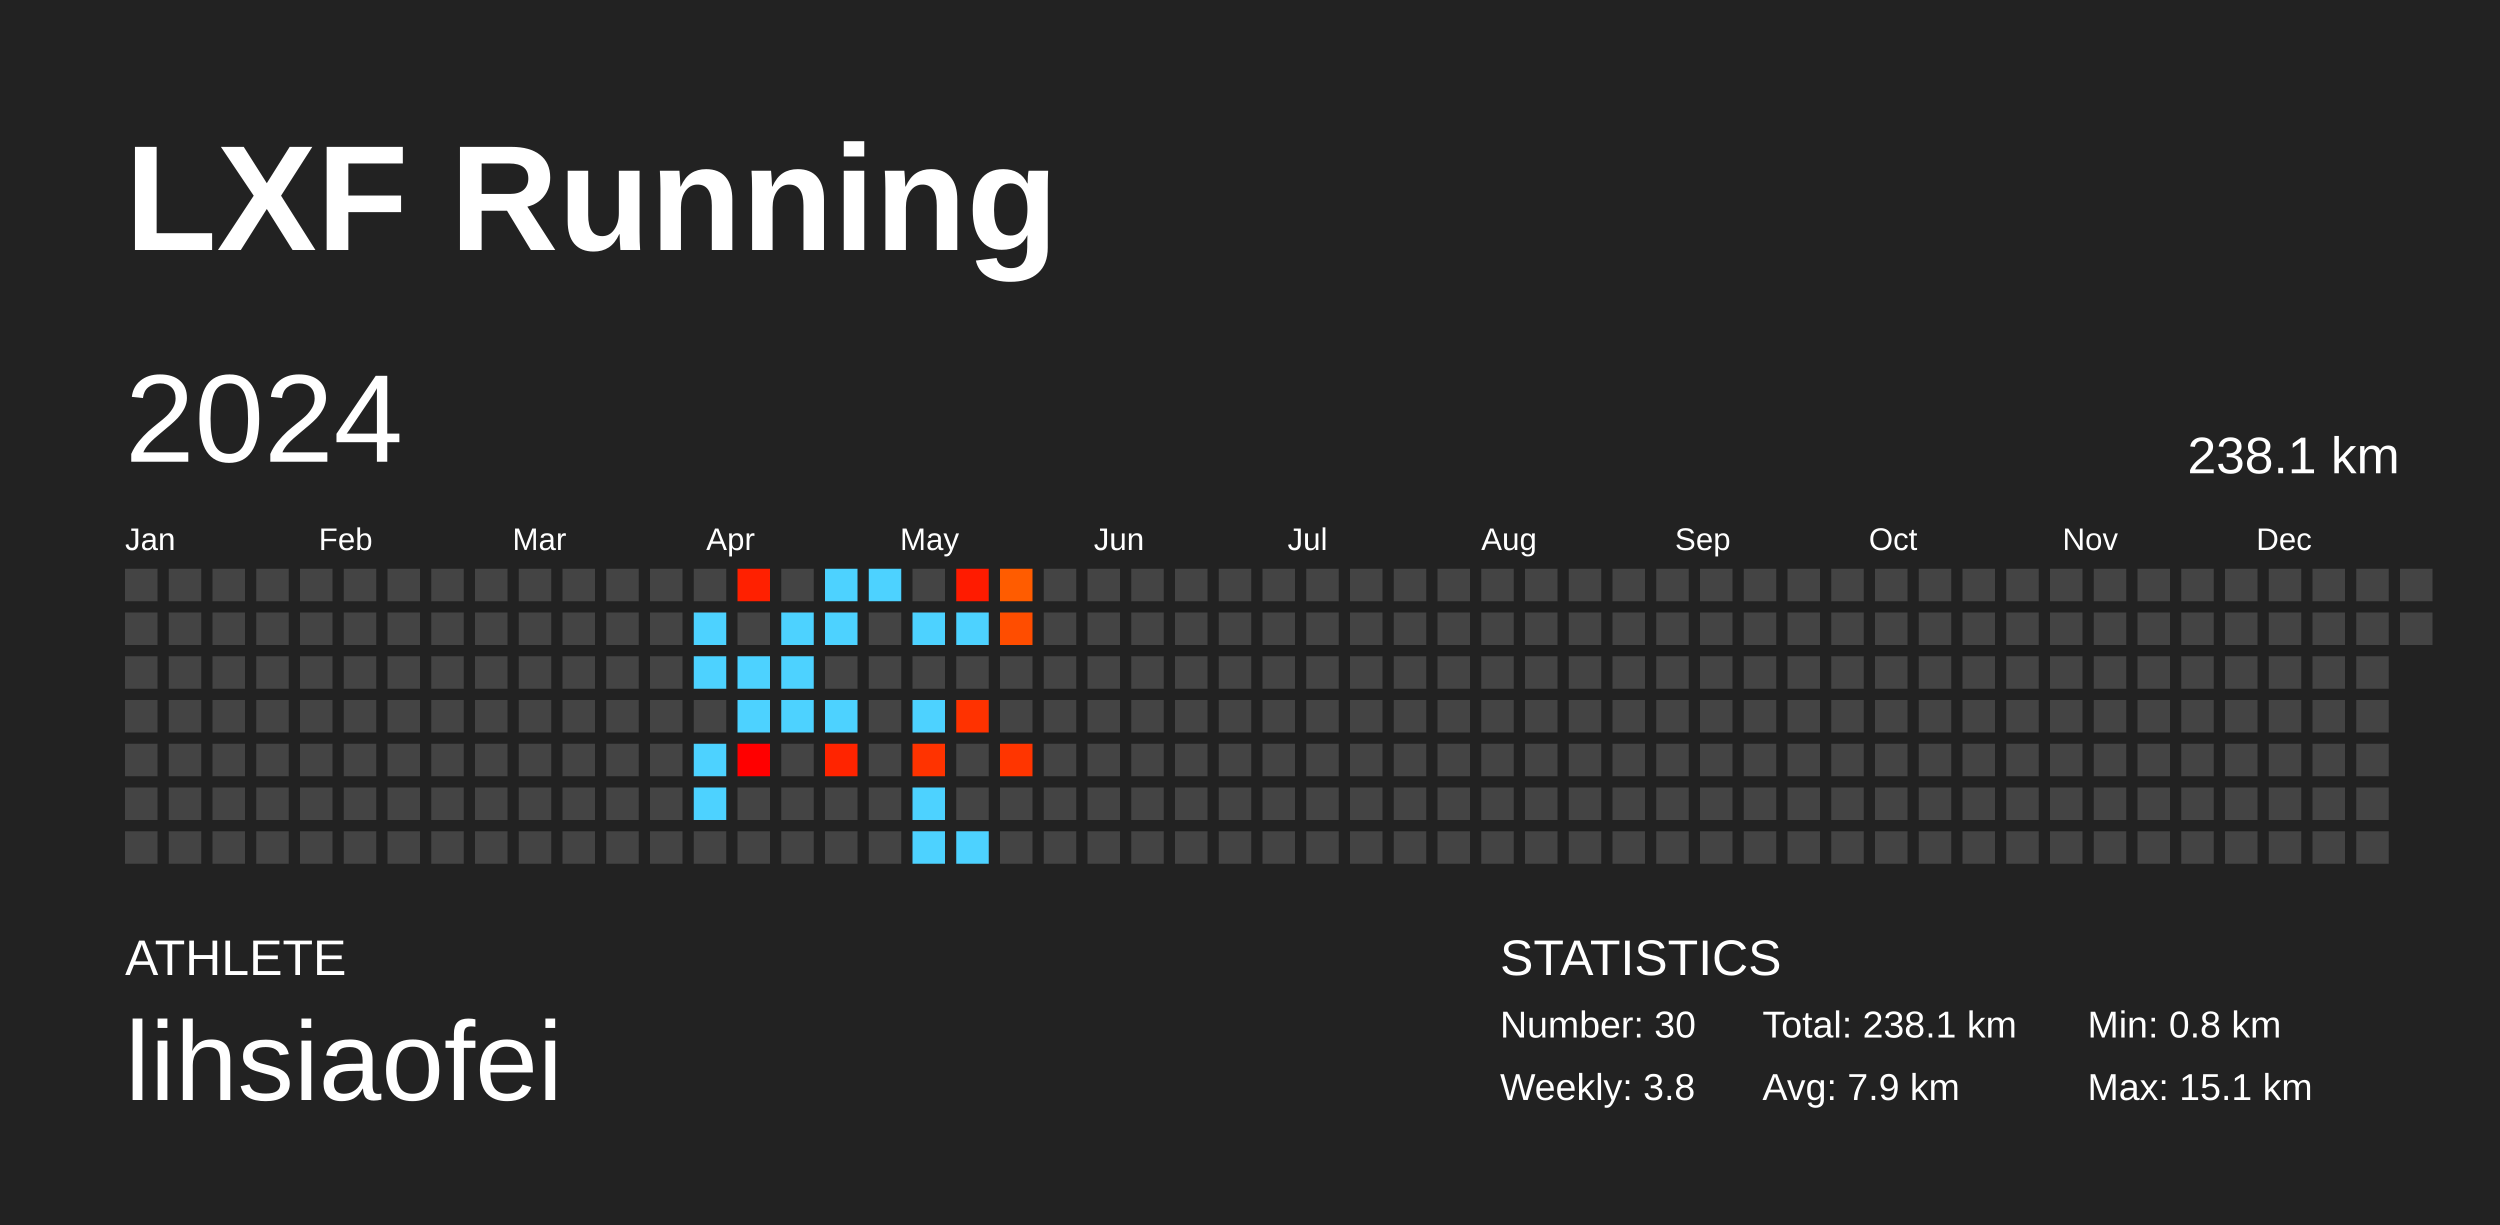
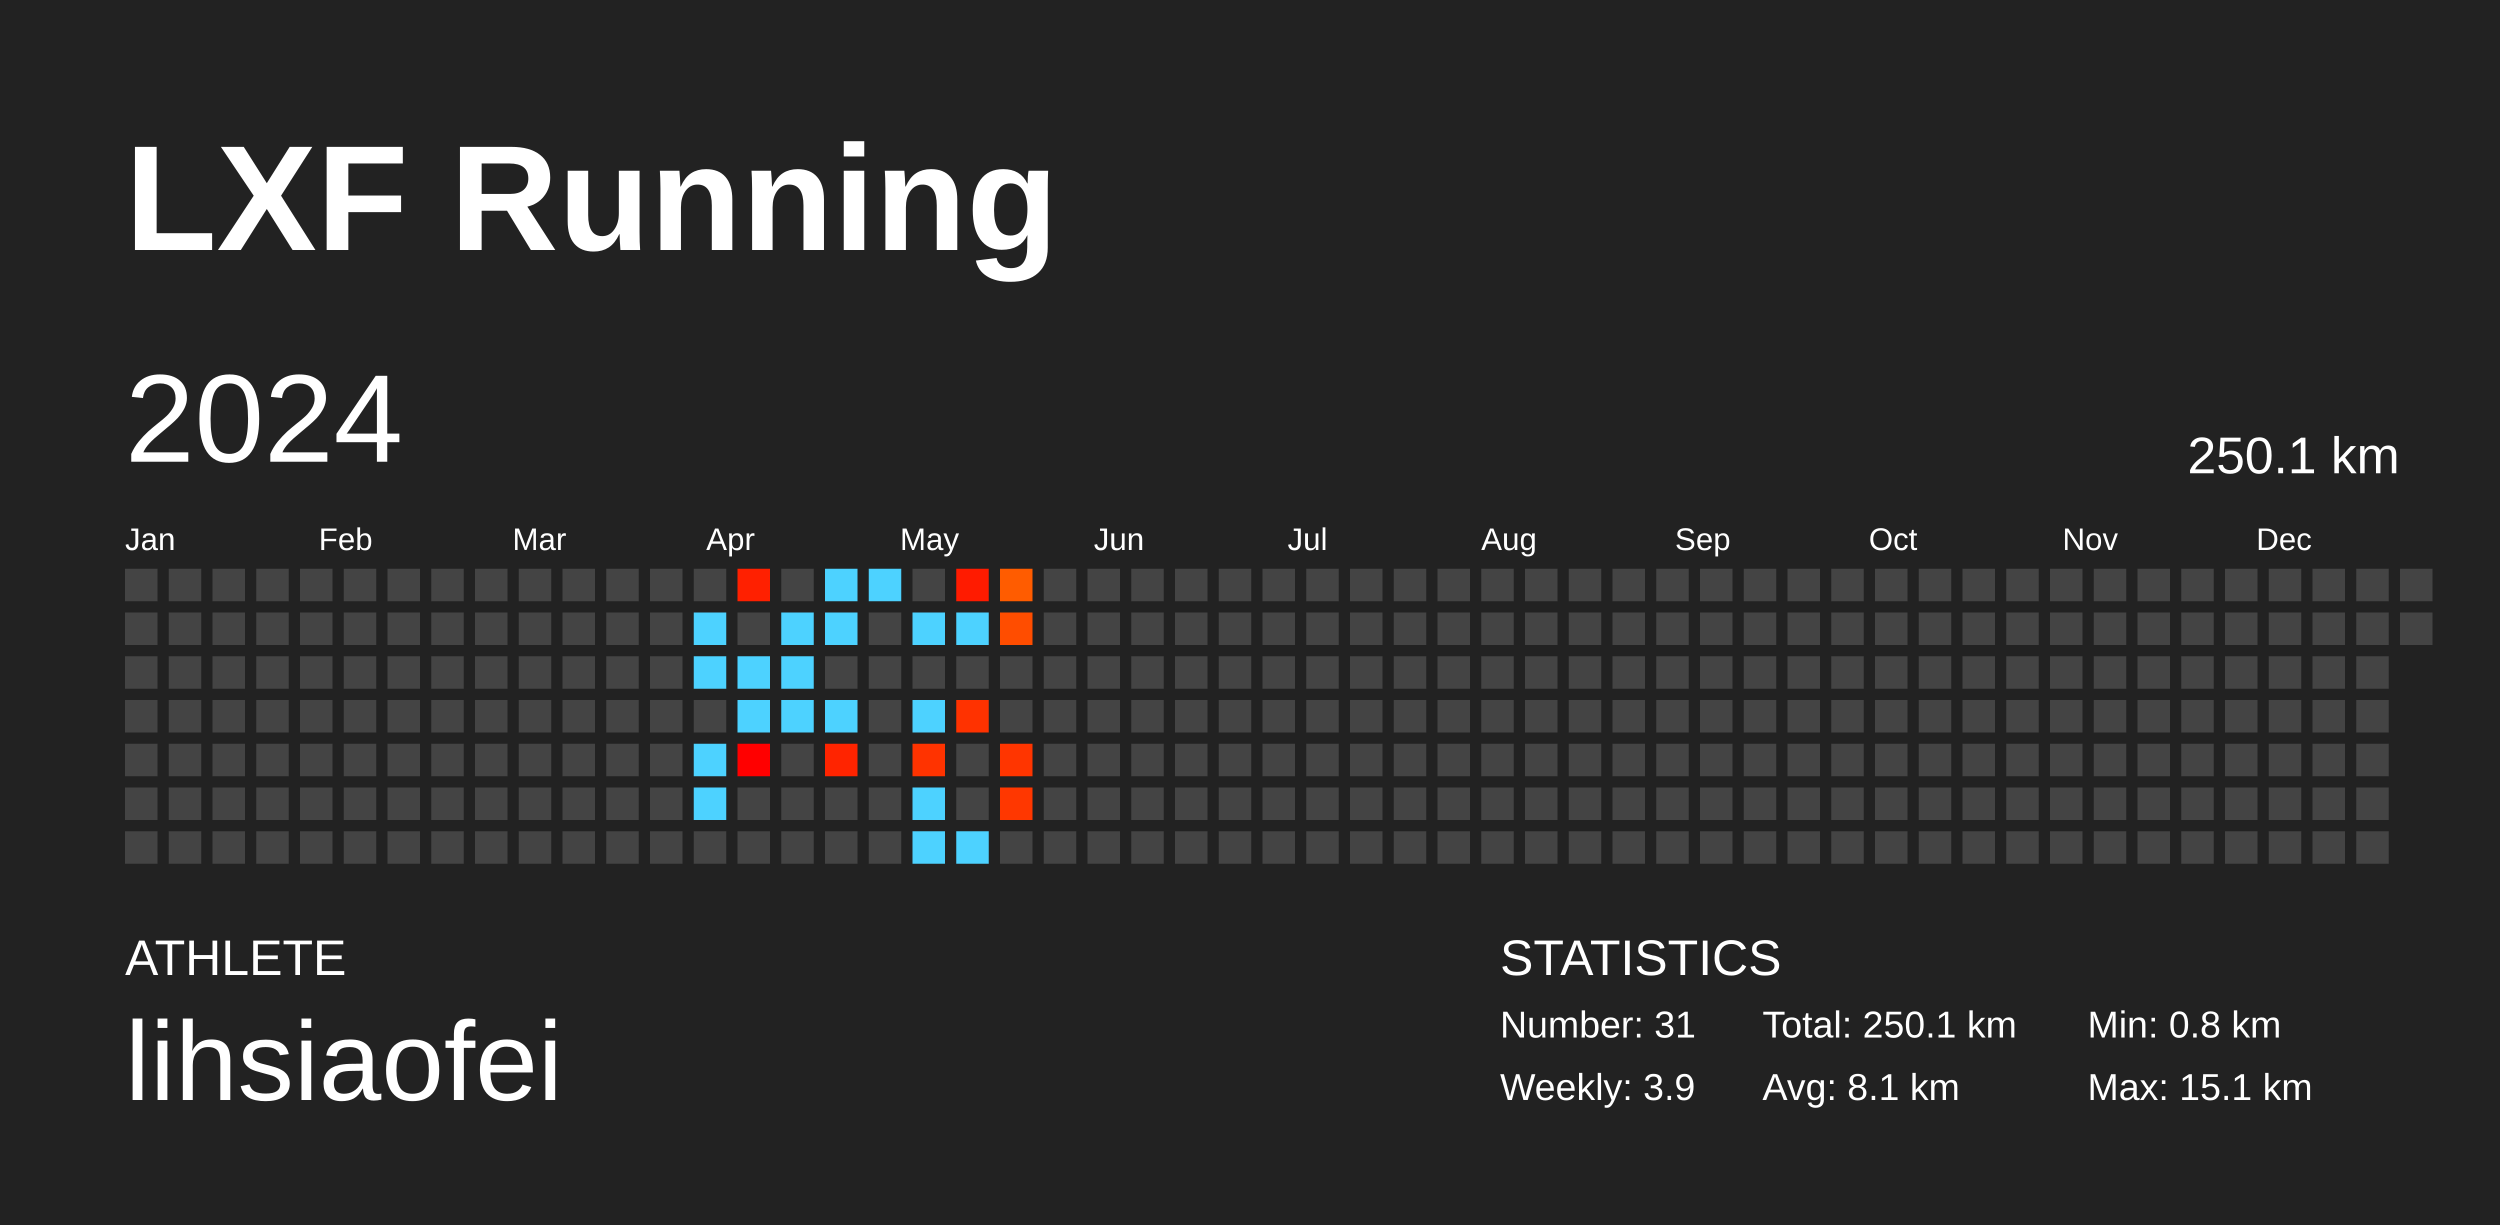
<svg xmlns="http://www.w3.org/2000/svg" baseProfile="full" height="98mm" version="1.1" viewBox="0,0,200,98" width="200mm">
  <defs />
  <rect fill="#222222" height="98" width="200" x="0" y="0" />
  <text fill="#FFFFFF" style="font-size:12px; font-family:Arial; font-weight:bold;" x="10" y="20">LXF Running</text>
  <text fill="#FFFFFF" style="font-size:4px; font-family:Arial" x="10" y="78">ATHLETE</text>
  <text fill="#FFFFFF" style="font-size:9px; font-family:Arial" x="10" y="88">lihsiaofei</text>
  <text fill="#FFFFFF" style="font-size:4px; font-family:Arial" x="120" y="78">STATISTICS</text>
-   <text fill="#FFFFFF" style="font-size:3px; font-family:Arial" x="120" y="83">Number: 30</text>
-   <text fill="#FFFFFF" style="font-size:3px; font-family:Arial" x="120" y="88">Weekly: 3.8</text>
-   <text fill="#FFFFFF" style="font-size:3px; font-family:Arial" x="141" y="83">Total: 238.1 km</text>
-   <text fill="#FFFFFF" style="font-size:3px; font-family:Arial" x="141" y="88">Avg: 7.9 km</text>
+   <text fill="#FFFFFF" style="font-size:3px; font-family:Arial" x="120" y="83">Number: 31</text>
+   <text fill="#FFFFFF" style="font-size:3px; font-family:Arial" x="120" y="88">Weekly: 3.9</text>
+   <text fill="#FFFFFF" style="font-size:3px; font-family:Arial" x="141" y="83">Total: 250.1 km</text>
+   <text fill="#FFFFFF" style="font-size:3px; font-family:Arial" x="141" y="88">Avg: 8.1 km</text>
  <text fill="#FFFFFF" style="font-size:3px; font-family:Arial" x="167" y="83">Min: 0.8 km</text>
  <text fill="#FFFFFF" style="font-size:3px; font-family:Arial" x="167" y="88">Max: 15.1 km</text>
  <text dominant-baseline="hanging" fill="#FFFFFF" style="font-size:10.0px; font-family:Arial;" x="10" y="30">2024</text>
-   <text dominant-baseline="hanging" fill="#FFFFFF" style="font-size:4.125px; font-family:Arial;" x="175" y="35">238.1 km</text>
+   <text dominant-baseline="hanging" fill="#FFFFFF" style="font-size:4.125px; font-family:Arial;" x="175" y="35">250.1 km</text>
  <text fill="#FFFFFF" style="font-size:2.5px; font-family:Arial" x="10.0" y="44">Jan</text>
  <text fill="#FFFFFF" style="font-size:2.5px; font-family:Arial" x="25.5" y="44">Feb</text>
  <text fill="#FFFFFF" style="font-size:2.5px; font-family:Arial" x="41.0" y="44">Mar</text>
  <text fill="#FFFFFF" style="font-size:2.5px; font-family:Arial" x="56.5" y="44">Apr</text>
  <text fill="#FFFFFF" style="font-size:2.5px; font-family:Arial" x="72.0" y="44">May</text>
  <text fill="#FFFFFF" style="font-size:2.5px; font-family:Arial" x="87.5" y="44">Jun</text>
  <text fill="#FFFFFF" style="font-size:2.5px; font-family:Arial" x="103.0" y="44">Jul</text>
  <text fill="#FFFFFF" style="font-size:2.5px; font-family:Arial" x="118.5" y="44">Aug</text>
  <text fill="#FFFFFF" style="font-size:2.5px; font-family:Arial" x="134.0" y="44">Sep</text>
  <text fill="#FFFFFF" style="font-size:2.5px; font-family:Arial" x="149.5" y="44">Oct</text>
  <text fill="#FFFFFF" style="font-size:2.5px; font-family:Arial" x="165.0" y="44">Nov</text>
  <text fill="#FFFFFF" style="font-size:2.5px; font-family:Arial" x="180.5" y="44">Dec</text>
  <rect fill="#444444" height="2.6" width="2.6" x="10.0" y="45.5" />
  <rect fill="#444444" height="2.6" width="2.6" x="10.0" y="49.0" />
  <rect fill="#444444" height="2.6" width="2.6" x="10.0" y="52.5" />
  <rect fill="#444444" height="2.6" width="2.6" x="10.0" y="56.0" />
  <rect fill="#444444" height="2.6" width="2.6" x="10.0" y="59.5" />
  <rect fill="#444444" height="2.6" width="2.6" x="10.0" y="63.0" />
  <rect fill="#444444" height="2.6" width="2.6" x="10.0" y="66.5" />
  <rect fill="#444444" height="2.6" width="2.6" x="13.5" y="45.5" />
  <rect fill="#444444" height="2.6" width="2.6" x="13.5" y="49.0" />
  <rect fill="#444444" height="2.6" width="2.6" x="13.5" y="52.5" />
  <rect fill="#444444" height="2.6" width="2.6" x="13.5" y="56.0" />
  <rect fill="#444444" height="2.6" width="2.6" x="13.5" y="59.5" />
  <rect fill="#444444" height="2.6" width="2.6" x="13.5" y="63.0" />
  <rect fill="#444444" height="2.6" width="2.6" x="13.5" y="66.5" />
  <rect fill="#444444" height="2.6" width="2.6" x="17.0" y="45.5" />
  <rect fill="#444444" height="2.6" width="2.6" x="17.0" y="49.0" />
  <rect fill="#444444" height="2.6" width="2.6" x="17.0" y="52.5" />
  <rect fill="#444444" height="2.6" width="2.6" x="17.0" y="56.0" />
  <rect fill="#444444" height="2.6" width="2.6" x="17.0" y="59.5" />
  <rect fill="#444444" height="2.6" width="2.6" x="17.0" y="63.0" />
  <rect fill="#444444" height="2.6" width="2.6" x="17.0" y="66.5" />
  <rect fill="#444444" height="2.6" width="2.6" x="20.5" y="45.5" />
  <rect fill="#444444" height="2.6" width="2.6" x="20.5" y="49.0" />
  <rect fill="#444444" height="2.6" width="2.6" x="20.5" y="52.5" />
  <rect fill="#444444" height="2.6" width="2.6" x="20.5" y="56.0" />
  <rect fill="#444444" height="2.6" width="2.6" x="20.5" y="59.5" />
  <rect fill="#444444" height="2.6" width="2.6" x="20.5" y="63.0" />
  <rect fill="#444444" height="2.6" width="2.6" x="20.5" y="66.5" />
  <rect fill="#444444" height="2.6" width="2.6" x="24.0" y="45.5" />
  <rect fill="#444444" height="2.6" width="2.6" x="24.0" y="49.0" />
  <rect fill="#444444" height="2.6" width="2.6" x="24.0" y="52.5" />
  <rect fill="#444444" height="2.6" width="2.6" x="24.0" y="56.0" />
  <rect fill="#444444" height="2.6" width="2.6" x="24.0" y="59.5" />
  <rect fill="#444444" height="2.6" width="2.6" x="24.0" y="63.0" />
  <rect fill="#444444" height="2.6" width="2.6" x="24.0" y="66.5" />
  <rect fill="#444444" height="2.6" width="2.6" x="27.5" y="45.5" />
  <rect fill="#444444" height="2.6" width="2.6" x="27.5" y="49.0" />
  <rect fill="#444444" height="2.6" width="2.6" x="27.5" y="52.5" />
  <rect fill="#444444" height="2.6" width="2.6" x="27.5" y="56.0" />
  <rect fill="#444444" height="2.6" width="2.6" x="27.5" y="59.5" />
  <rect fill="#444444" height="2.6" width="2.6" x="27.5" y="63.0" />
  <rect fill="#444444" height="2.6" width="2.6" x="27.5" y="66.5" />
  <rect fill="#444444" height="2.6" width="2.6" x="31.0" y="45.5" />
  <rect fill="#444444" height="2.6" width="2.6" x="31.0" y="49.0" />
  <rect fill="#444444" height="2.6" width="2.6" x="31.0" y="52.5" />
  <rect fill="#444444" height="2.6" width="2.6" x="31.0" y="56.0" />
  <rect fill="#444444" height="2.6" width="2.6" x="31.0" y="59.5" />
  <rect fill="#444444" height="2.6" width="2.6" x="31.0" y="63.0" />
  <rect fill="#444444" height="2.6" width="2.6" x="31.0" y="66.5" />
  <rect fill="#444444" height="2.6" width="2.6" x="34.5" y="45.5" />
  <rect fill="#444444" height="2.6" width="2.6" x="34.5" y="49.0" />
  <rect fill="#444444" height="2.6" width="2.6" x="34.5" y="52.5" />
  <rect fill="#444444" height="2.6" width="2.6" x="34.5" y="56.0" />
  <rect fill="#444444" height="2.6" width="2.6" x="34.5" y="59.5" />
  <rect fill="#444444" height="2.6" width="2.6" x="34.5" y="63.0" />
  <rect fill="#444444" height="2.6" width="2.6" x="34.5" y="66.5" />
  <rect fill="#444444" height="2.6" width="2.6" x="38.0" y="45.5" />
  <rect fill="#444444" height="2.6" width="2.6" x="38.0" y="49.0" />
  <rect fill="#444444" height="2.6" width="2.6" x="38.0" y="52.5" />
  <rect fill="#444444" height="2.6" width="2.6" x="38.0" y="56.0" />
  <rect fill="#444444" height="2.6" width="2.6" x="38.0" y="59.5" />
  <rect fill="#444444" height="2.6" width="2.6" x="38.0" y="63.0" />
  <rect fill="#444444" height="2.6" width="2.6" x="38.0" y="66.5" />
  <rect fill="#444444" height="2.6" width="2.6" x="41.5" y="45.5" />
  <rect fill="#444444" height="2.6" width="2.6" x="41.5" y="49.0" />
  <rect fill="#444444" height="2.6" width="2.6" x="41.5" y="52.5" />
  <rect fill="#444444" height="2.6" width="2.6" x="41.5" y="56.0" />
  <rect fill="#444444" height="2.6" width="2.6" x="41.5" y="59.5" />
  <rect fill="#444444" height="2.6" width="2.6" x="41.5" y="63.0" />
  <rect fill="#444444" height="2.6" width="2.6" x="41.5" y="66.5" />
  <rect fill="#444444" height="2.6" width="2.6" x="45.0" y="45.5" />
  <rect fill="#444444" height="2.6" width="2.6" x="45.0" y="49.0" />
  <rect fill="#444444" height="2.6" width="2.6" x="45.0" y="52.5" />
  <rect fill="#444444" height="2.6" width="2.6" x="45.0" y="56.0" />
  <rect fill="#444444" height="2.6" width="2.6" x="45.0" y="59.5" />
  <rect fill="#444444" height="2.6" width="2.6" x="45.0" y="63.0" />
  <rect fill="#444444" height="2.6" width="2.6" x="45.0" y="66.5" />
  <rect fill="#444444" height="2.6" width="2.6" x="48.5" y="45.5" />
  <rect fill="#444444" height="2.6" width="2.6" x="48.5" y="49.0" />
  <rect fill="#444444" height="2.6" width="2.6" x="48.5" y="52.5" />
  <rect fill="#444444" height="2.6" width="2.6" x="48.5" y="56.0" />
  <rect fill="#444444" height="2.6" width="2.6" x="48.5" y="59.5" />
  <rect fill="#444444" height="2.6" width="2.6" x="48.5" y="63.0" />
  <rect fill="#444444" height="2.6" width="2.6" x="48.5" y="66.5" />
  <rect fill="#444444" height="2.6" width="2.6" x="52.0" y="45.5" />
  <rect fill="#444444" height="2.6" width="2.6" x="52.0" y="49.0" />
  <rect fill="#444444" height="2.6" width="2.6" x="52.0" y="52.5" />
  <rect fill="#444444" height="2.6" width="2.6" x="52.0" y="56.0" />
  <rect fill="#444444" height="2.6" width="2.6" x="52.0" y="59.5" />
  <rect fill="#444444" height="2.6" width="2.6" x="52.0" y="63.0" />
  <rect fill="#444444" height="2.6" width="2.6" x="52.0" y="66.5" />
  <rect fill="#444444" height="2.6" width="2.6" x="55.5" y="45.5" />
  <rect fill="#4dd2ff" height="2.6" width="2.6" x="55.5" y="49.0" />
  <rect fill="#4dd2ff" height="2.6" width="2.6" x="55.5" y="52.5" />
  <rect fill="#444444" height="2.6" width="2.6" x="55.5" y="56.0" />
  <rect fill="#4dd2ff" height="2.6" width="2.6" x="55.5" y="59.5" />
  <rect fill="#4dd2ff" height="2.6" width="2.6" x="55.5" y="63.0" />
  <rect fill="#444444" height="2.6" width="2.6" x="55.5" y="66.5" />
  <rect fill="#ff2000" height="2.6" width="2.6" x="59.0" y="45.5" />
  <rect fill="#444444" height="2.6" width="2.6" x="59.0" y="49.0" />
  <rect fill="#4dd2ff" height="2.6" width="2.6" x="59.0" y="52.5" />
  <rect fill="#4dd2ff" height="2.6" width="2.6" x="59.0" y="56.0" />
  <rect fill="#ff0000" height="2.6" width="2.6" x="59.0" y="59.5" />
  <rect fill="#444444" height="2.6" width="2.6" x="59.0" y="63.0" />
  <rect fill="#444444" height="2.6" width="2.6" x="59.0" y="66.5" />
  <rect fill="#444444" height="2.6" width="2.6" x="62.5" y="45.5" />
  <rect fill="#4dd2ff" height="2.6" width="2.6" x="62.5" y="49.0" />
  <rect fill="#4dd2ff" height="2.6" width="2.6" x="62.5" y="52.5" />
  <rect fill="#4dd2ff" height="2.6" width="2.6" x="62.5" y="56.0" />
  <rect fill="#444444" height="2.6" width="2.6" x="62.5" y="59.5" />
  <rect fill="#444444" height="2.6" width="2.6" x="62.5" y="63.0" />
  <rect fill="#444444" height="2.6" width="2.6" x="62.5" y="66.5" />
  <rect fill="#4dd2ff" height="2.6" width="2.6" x="66.0" y="45.5" />
  <rect fill="#4dd2ff" height="2.6" width="2.6" x="66.0" y="49.0" />
  <rect fill="#444444" height="2.6" width="2.6" x="66.0" y="52.5" />
  <rect fill="#4dd2ff" height="2.6" width="2.6" x="66.0" y="56.0" />
  <rect fill="#ff2400" height="2.6" width="2.6" x="66.0" y="59.5" />
  <rect fill="#444444" height="2.6" width="2.6" x="66.0" y="63.0" />
  <rect fill="#444444" height="2.6" width="2.6" x="66.0" y="66.5" />
  <rect fill="#4dd2ff" height="2.6" width="2.6" x="69.5" y="45.5" />
  <rect fill="#444444" height="2.6" width="2.6" x="69.5" y="49.0" />
  <rect fill="#444444" height="2.6" width="2.6" x="69.5" y="52.5" />
  <rect fill="#444444" height="2.6" width="2.6" x="69.5" y="56.0" />
  <rect fill="#444444" height="2.6" width="2.6" x="69.5" y="59.5" />
  <rect fill="#444444" height="2.6" width="2.6" x="69.5" y="63.0" />
  <rect fill="#444444" height="2.6" width="2.6" x="69.5" y="66.5" />
  <rect fill="#444444" height="2.6" width="2.6" x="73.0" y="45.5" />
  <rect fill="#4dd2ff" height="2.6" width="2.6" x="73.0" y="49.0" />
  <rect fill="#444444" height="2.6" width="2.6" x="73.0" y="52.5" />
  <rect fill="#4dd2ff" height="2.6" width="2.6" x="73.0" y="56.0" />
  <rect fill="#ff3300" height="2.6" width="2.6" x="73.0" y="59.5" />
  <rect fill="#4dd2ff" height="2.6" width="2.6" x="73.0" y="63.0" />
  <rect fill="#4dd2ff" height="2.6" width="2.6" x="73.0" y="66.5" />
  <rect fill="#ff1b00" height="2.6" width="2.6" x="76.5" y="45.5" />
  <rect fill="#4dd2ff" height="2.6" width="2.6" x="76.5" y="49.0" />
  <rect fill="#444444" height="2.6" width="2.6" x="76.5" y="52.5" />
  <rect fill="#ff3200" height="2.6" width="2.6" x="76.5" y="56.0" />
  <rect fill="#444444" height="2.6" width="2.6" x="76.5" y="59.5" />
  <rect fill="#444444" height="2.6" width="2.6" x="76.5" y="63.0" />
  <rect fill="#4dd2ff" height="2.6" width="2.6" x="76.5" y="66.5" />
  <rect fill="#ff5c00" height="2.6" width="2.6" x="80.0" y="45.5" />
  <rect fill="#ff4d00" height="2.6" width="2.6" x="80.0" y="49.0" />
  <rect fill="#444444" height="2.6" width="2.6" x="80.0" y="52.5" />
  <rect fill="#444444" height="2.6" width="2.6" x="80.0" y="56.0" />
  <rect fill="#ff3500" height="2.6" width="2.6" x="80.0" y="59.5" />
-   <rect fill="#444444" height="2.6" width="2.6" x="80.0" y="63.0" />
+   <rect fill="#ff3700" height="2.6" width="2.6" x="80.0" y="63.0" />
  <rect fill="#444444" height="2.6" width="2.6" x="80.0" y="66.5" />
  <rect fill="#444444" height="2.6" width="2.6" x="83.5" y="45.5" />
  <rect fill="#444444" height="2.6" width="2.6" x="83.5" y="49.0" />
  <rect fill="#444444" height="2.6" width="2.6" x="83.5" y="52.5" />
  <rect fill="#444444" height="2.6" width="2.6" x="83.5" y="56.0" />
  <rect fill="#444444" height="2.6" width="2.6" x="83.5" y="59.5" />
  <rect fill="#444444" height="2.6" width="2.6" x="83.5" y="63.0" />
  <rect fill="#444444" height="2.6" width="2.6" x="83.5" y="66.5" />
  <rect fill="#444444" height="2.6" width="2.6" x="87.0" y="45.5" />
  <rect fill="#444444" height="2.6" width="2.6" x="87.0" y="49.0" />
  <rect fill="#444444" height="2.6" width="2.6" x="87.0" y="52.5" />
  <rect fill="#444444" height="2.6" width="2.6" x="87.0" y="56.0" />
  <rect fill="#444444" height="2.6" width="2.6" x="87.0" y="59.5" />
  <rect fill="#444444" height="2.6" width="2.6" x="87.0" y="63.0" />
  <rect fill="#444444" height="2.6" width="2.6" x="87.0" y="66.5" />
  <rect fill="#444444" height="2.6" width="2.6" x="90.5" y="45.5" />
  <rect fill="#444444" height="2.6" width="2.6" x="90.5" y="49.0" />
  <rect fill="#444444" height="2.6" width="2.6" x="90.5" y="52.5" />
  <rect fill="#444444" height="2.6" width="2.6" x="90.5" y="56.0" />
  <rect fill="#444444" height="2.6" width="2.6" x="90.5" y="59.5" />
  <rect fill="#444444" height="2.6" width="2.6" x="90.5" y="63.0" />
  <rect fill="#444444" height="2.6" width="2.6" x="90.5" y="66.5" />
  <rect fill="#444444" height="2.6" width="2.6" x="94.0" y="45.5" />
  <rect fill="#444444" height="2.6" width="2.6" x="94.0" y="49.0" />
  <rect fill="#444444" height="2.6" width="2.6" x="94.0" y="52.5" />
  <rect fill="#444444" height="2.6" width="2.6" x="94.0" y="56.0" />
  <rect fill="#444444" height="2.6" width="2.6" x="94.0" y="59.5" />
  <rect fill="#444444" height="2.6" width="2.6" x="94.0" y="63.0" />
  <rect fill="#444444" height="2.6" width="2.6" x="94.0" y="66.5" />
  <rect fill="#444444" height="2.6" width="2.6" x="97.5" y="45.5" />
  <rect fill="#444444" height="2.6" width="2.6" x="97.5" y="49.0" />
  <rect fill="#444444" height="2.6" width="2.6" x="97.5" y="52.5" />
  <rect fill="#444444" height="2.6" width="2.6" x="97.5" y="56.0" />
  <rect fill="#444444" height="2.6" width="2.6" x="97.5" y="59.5" />
  <rect fill="#444444" height="2.6" width="2.6" x="97.5" y="63.0" />
  <rect fill="#444444" height="2.6" width="2.6" x="97.5" y="66.5" />
  <rect fill="#444444" height="2.6" width="2.6" x="101.0" y="45.5" />
  <rect fill="#444444" height="2.6" width="2.6" x="101.0" y="49.0" />
  <rect fill="#444444" height="2.6" width="2.6" x="101.0" y="52.5" />
  <rect fill="#444444" height="2.6" width="2.6" x="101.0" y="56.0" />
  <rect fill="#444444" height="2.6" width="2.6" x="101.0" y="59.5" />
  <rect fill="#444444" height="2.6" width="2.6" x="101.0" y="63.0" />
  <rect fill="#444444" height="2.6" width="2.6" x="101.0" y="66.5" />
  <rect fill="#444444" height="2.6" width="2.6" x="104.5" y="45.5" />
  <rect fill="#444444" height="2.6" width="2.6" x="104.5" y="49.0" />
  <rect fill="#444444" height="2.6" width="2.6" x="104.5" y="52.5" />
  <rect fill="#444444" height="2.6" width="2.6" x="104.5" y="56.0" />
  <rect fill="#444444" height="2.6" width="2.6" x="104.5" y="59.5" />
  <rect fill="#444444" height="2.6" width="2.6" x="104.5" y="63.0" />
  <rect fill="#444444" height="2.6" width="2.6" x="104.5" y="66.5" />
  <rect fill="#444444" height="2.6" width="2.6" x="108.0" y="45.5" />
  <rect fill="#444444" height="2.6" width="2.6" x="108.0" y="49.0" />
  <rect fill="#444444" height="2.6" width="2.6" x="108.0" y="52.5" />
  <rect fill="#444444" height="2.6" width="2.6" x="108.0" y="56.0" />
  <rect fill="#444444" height="2.6" width="2.6" x="108.0" y="59.5" />
  <rect fill="#444444" height="2.6" width="2.6" x="108.0" y="63.0" />
  <rect fill="#444444" height="2.6" width="2.6" x="108.0" y="66.5" />
  <rect fill="#444444" height="2.6" width="2.6" x="111.5" y="45.5" />
  <rect fill="#444444" height="2.6" width="2.6" x="111.5" y="49.0" />
  <rect fill="#444444" height="2.6" width="2.6" x="111.5" y="52.5" />
  <rect fill="#444444" height="2.6" width="2.6" x="111.5" y="56.0" />
  <rect fill="#444444" height="2.6" width="2.6" x="111.5" y="59.5" />
  <rect fill="#444444" height="2.6" width="2.6" x="111.5" y="63.0" />
  <rect fill="#444444" height="2.6" width="2.6" x="111.5" y="66.5" />
  <rect fill="#444444" height="2.6" width="2.6" x="115.0" y="45.5" />
  <rect fill="#444444" height="2.6" width="2.6" x="115.0" y="49.0" />
  <rect fill="#444444" height="2.6" width="2.6" x="115.0" y="52.5" />
  <rect fill="#444444" height="2.6" width="2.6" x="115.0" y="56.0" />
  <rect fill="#444444" height="2.6" width="2.6" x="115.0" y="59.5" />
  <rect fill="#444444" height="2.6" width="2.6" x="115.0" y="63.0" />
  <rect fill="#444444" height="2.6" width="2.6" x="115.0" y="66.5" />
  <rect fill="#444444" height="2.6" width="2.6" x="118.5" y="45.5" />
  <rect fill="#444444" height="2.6" width="2.6" x="118.5" y="49.0" />
  <rect fill="#444444" height="2.6" width="2.6" x="118.5" y="52.5" />
  <rect fill="#444444" height="2.6" width="2.6" x="118.5" y="56.0" />
  <rect fill="#444444" height="2.6" width="2.6" x="118.5" y="59.5" />
  <rect fill="#444444" height="2.6" width="2.6" x="118.5" y="63.0" />
  <rect fill="#444444" height="2.6" width="2.6" x="118.5" y="66.5" />
  <rect fill="#444444" height="2.6" width="2.6" x="122.0" y="45.5" />
  <rect fill="#444444" height="2.6" width="2.6" x="122.0" y="49.0" />
  <rect fill="#444444" height="2.6" width="2.6" x="122.0" y="52.5" />
  <rect fill="#444444" height="2.6" width="2.6" x="122.0" y="56.0" />
  <rect fill="#444444" height="2.6" width="2.6" x="122.0" y="59.5" />
  <rect fill="#444444" height="2.6" width="2.6" x="122.0" y="63.0" />
  <rect fill="#444444" height="2.6" width="2.6" x="122.0" y="66.5" />
  <rect fill="#444444" height="2.6" width="2.6" x="125.5" y="45.5" />
  <rect fill="#444444" height="2.6" width="2.6" x="125.5" y="49.0" />
  <rect fill="#444444" height="2.6" width="2.6" x="125.5" y="52.5" />
  <rect fill="#444444" height="2.6" width="2.6" x="125.5" y="56.0" />
  <rect fill="#444444" height="2.6" width="2.6" x="125.5" y="59.5" />
  <rect fill="#444444" height="2.6" width="2.6" x="125.5" y="63.0" />
  <rect fill="#444444" height="2.6" width="2.6" x="125.5" y="66.5" />
  <rect fill="#444444" height="2.6" width="2.6" x="129.0" y="45.5" />
  <rect fill="#444444" height="2.6" width="2.6" x="129.0" y="49.0" />
  <rect fill="#444444" height="2.6" width="2.6" x="129.0" y="52.5" />
  <rect fill="#444444" height="2.6" width="2.6" x="129.0" y="56.0" />
  <rect fill="#444444" height="2.6" width="2.6" x="129.0" y="59.5" />
  <rect fill="#444444" height="2.6" width="2.6" x="129.0" y="63.0" />
  <rect fill="#444444" height="2.6" width="2.6" x="129.0" y="66.5" />
  <rect fill="#444444" height="2.6" width="2.6" x="132.5" y="45.5" />
  <rect fill="#444444" height="2.6" width="2.6" x="132.5" y="49.0" />
  <rect fill="#444444" height="2.6" width="2.6" x="132.5" y="52.5" />
  <rect fill="#444444" height="2.6" width="2.6" x="132.5" y="56.0" />
  <rect fill="#444444" height="2.6" width="2.6" x="132.5" y="59.5" />
  <rect fill="#444444" height="2.6" width="2.6" x="132.5" y="63.0" />
  <rect fill="#444444" height="2.6" width="2.6" x="132.5" y="66.5" />
  <rect fill="#444444" height="2.6" width="2.6" x="136.0" y="45.5" />
  <rect fill="#444444" height="2.6" width="2.6" x="136.0" y="49.0" />
  <rect fill="#444444" height="2.6" width="2.6" x="136.0" y="52.5" />
  <rect fill="#444444" height="2.6" width="2.6" x="136.0" y="56.0" />
  <rect fill="#444444" height="2.6" width="2.6" x="136.0" y="59.5" />
  <rect fill="#444444" height="2.6" width="2.6" x="136.0" y="63.0" />
  <rect fill="#444444" height="2.6" width="2.6" x="136.0" y="66.5" />
  <rect fill="#444444" height="2.6" width="2.6" x="139.5" y="45.5" />
  <rect fill="#444444" height="2.6" width="2.6" x="139.5" y="49.0" />
  <rect fill="#444444" height="2.6" width="2.6" x="139.5" y="52.5" />
  <rect fill="#444444" height="2.6" width="2.6" x="139.5" y="56.0" />
  <rect fill="#444444" height="2.6" width="2.6" x="139.5" y="59.5" />
  <rect fill="#444444" height="2.6" width="2.6" x="139.5" y="63.0" />
  <rect fill="#444444" height="2.6" width="2.6" x="139.5" y="66.5" />
  <rect fill="#444444" height="2.6" width="2.6" x="143.0" y="45.5" />
  <rect fill="#444444" height="2.6" width="2.6" x="143.0" y="49.0" />
  <rect fill="#444444" height="2.6" width="2.6" x="143.0" y="52.5" />
  <rect fill="#444444" height="2.6" width="2.6" x="143.0" y="56.0" />
  <rect fill="#444444" height="2.6" width="2.6" x="143.0" y="59.5" />
  <rect fill="#444444" height="2.6" width="2.6" x="143.0" y="63.0" />
  <rect fill="#444444" height="2.6" width="2.6" x="143.0" y="66.5" />
  <rect fill="#444444" height="2.6" width="2.6" x="146.5" y="45.5" />
  <rect fill="#444444" height="2.6" width="2.6" x="146.5" y="49.0" />
  <rect fill="#444444" height="2.6" width="2.6" x="146.5" y="52.5" />
  <rect fill="#444444" height="2.6" width="2.6" x="146.5" y="56.0" />
  <rect fill="#444444" height="2.6" width="2.6" x="146.5" y="59.5" />
  <rect fill="#444444" height="2.6" width="2.6" x="146.5" y="63.0" />
  <rect fill="#444444" height="2.6" width="2.6" x="146.5" y="66.5" />
  <rect fill="#444444" height="2.6" width="2.6" x="150.0" y="45.5" />
  <rect fill="#444444" height="2.6" width="2.6" x="150.0" y="49.0" />
  <rect fill="#444444" height="2.6" width="2.6" x="150.0" y="52.5" />
  <rect fill="#444444" height="2.6" width="2.6" x="150.0" y="56.0" />
  <rect fill="#444444" height="2.6" width="2.6" x="150.0" y="59.5" />
  <rect fill="#444444" height="2.6" width="2.6" x="150.0" y="63.0" />
  <rect fill="#444444" height="2.6" width="2.6" x="150.0" y="66.5" />
  <rect fill="#444444" height="2.6" width="2.6" x="153.5" y="45.5" />
  <rect fill="#444444" height="2.6" width="2.6" x="153.5" y="49.0" />
  <rect fill="#444444" height="2.6" width="2.6" x="153.5" y="52.5" />
  <rect fill="#444444" height="2.6" width="2.6" x="153.5" y="56.0" />
  <rect fill="#444444" height="2.6" width="2.6" x="153.5" y="59.5" />
  <rect fill="#444444" height="2.6" width="2.6" x="153.5" y="63.0" />
  <rect fill="#444444" height="2.6" width="2.6" x="153.5" y="66.5" />
  <rect fill="#444444" height="2.6" width="2.6" x="157.0" y="45.5" />
  <rect fill="#444444" height="2.6" width="2.6" x="157.0" y="49.0" />
  <rect fill="#444444" height="2.6" width="2.6" x="157.0" y="52.5" />
  <rect fill="#444444" height="2.6" width="2.6" x="157.0" y="56.0" />
  <rect fill="#444444" height="2.6" width="2.6" x="157.0" y="59.5" />
  <rect fill="#444444" height="2.6" width="2.6" x="157.0" y="63.0" />
  <rect fill="#444444" height="2.6" width="2.6" x="157.0" y="66.5" />
  <rect fill="#444444" height="2.6" width="2.6" x="160.5" y="45.5" />
  <rect fill="#444444" height="2.6" width="2.6" x="160.5" y="49.0" />
  <rect fill="#444444" height="2.6" width="2.6" x="160.5" y="52.5" />
  <rect fill="#444444" height="2.6" width="2.6" x="160.5" y="56.0" />
  <rect fill="#444444" height="2.6" width="2.6" x="160.5" y="59.5" />
  <rect fill="#444444" height="2.6" width="2.6" x="160.5" y="63.0" />
  <rect fill="#444444" height="2.6" width="2.6" x="160.5" y="66.5" />
  <rect fill="#444444" height="2.6" width="2.6" x="164.0" y="45.5" />
  <rect fill="#444444" height="2.6" width="2.6" x="164.0" y="49.0" />
  <rect fill="#444444" height="2.6" width="2.6" x="164.0" y="52.5" />
  <rect fill="#444444" height="2.6" width="2.6" x="164.0" y="56.0" />
  <rect fill="#444444" height="2.6" width="2.6" x="164.0" y="59.5" />
  <rect fill="#444444" height="2.6" width="2.6" x="164.0" y="63.0" />
  <rect fill="#444444" height="2.6" width="2.6" x="164.0" y="66.5" />
  <rect fill="#444444" height="2.6" width="2.6" x="167.5" y="45.5" />
  <rect fill="#444444" height="2.6" width="2.6" x="167.5" y="49.0" />
  <rect fill="#444444" height="2.6" width="2.6" x="167.5" y="52.5" />
  <rect fill="#444444" height="2.6" width="2.6" x="167.5" y="56.0" />
  <rect fill="#444444" height="2.6" width="2.6" x="167.5" y="59.5" />
  <rect fill="#444444" height="2.6" width="2.6" x="167.5" y="63.0" />
  <rect fill="#444444" height="2.6" width="2.6" x="167.5" y="66.5" />
  <rect fill="#444444" height="2.6" width="2.6" x="171.0" y="45.5" />
  <rect fill="#444444" height="2.6" width="2.6" x="171.0" y="49.0" />
  <rect fill="#444444" height="2.6" width="2.6" x="171.0" y="52.5" />
  <rect fill="#444444" height="2.6" width="2.6" x="171.0" y="56.0" />
  <rect fill="#444444" height="2.6" width="2.6" x="171.0" y="59.5" />
  <rect fill="#444444" height="2.6" width="2.6" x="171.0" y="63.0" />
  <rect fill="#444444" height="2.6" width="2.6" x="171.0" y="66.5" />
  <rect fill="#444444" height="2.6" width="2.6" x="174.5" y="45.5" />
  <rect fill="#444444" height="2.6" width="2.6" x="174.5" y="49.0" />
  <rect fill="#444444" height="2.6" width="2.6" x="174.5" y="52.5" />
  <rect fill="#444444" height="2.6" width="2.6" x="174.5" y="56.0" />
  <rect fill="#444444" height="2.6" width="2.6" x="174.5" y="59.5" />
  <rect fill="#444444" height="2.6" width="2.6" x="174.5" y="63.0" />
  <rect fill="#444444" height="2.6" width="2.6" x="174.5" y="66.5" />
  <rect fill="#444444" height="2.6" width="2.6" x="178.0" y="45.5" />
  <rect fill="#444444" height="2.6" width="2.6" x="178.0" y="49.0" />
  <rect fill="#444444" height="2.6" width="2.6" x="178.0" y="52.5" />
  <rect fill="#444444" height="2.6" width="2.6" x="178.0" y="56.0" />
  <rect fill="#444444" height="2.6" width="2.6" x="178.0" y="59.5" />
  <rect fill="#444444" height="2.6" width="2.6" x="178.0" y="63.0" />
  <rect fill="#444444" height="2.6" width="2.6" x="178.0" y="66.5" />
  <rect fill="#444444" height="2.6" width="2.6" x="181.5" y="45.5" />
  <rect fill="#444444" height="2.6" width="2.6" x="181.5" y="49.0" />
  <rect fill="#444444" height="2.6" width="2.6" x="181.5" y="52.5" />
  <rect fill="#444444" height="2.6" width="2.6" x="181.5" y="56.0" />
  <rect fill="#444444" height="2.6" width="2.6" x="181.5" y="59.5" />
  <rect fill="#444444" height="2.6" width="2.6" x="181.5" y="63.0" />
  <rect fill="#444444" height="2.6" width="2.6" x="181.5" y="66.5" />
  <rect fill="#444444" height="2.6" width="2.6" x="185.0" y="45.5" />
  <rect fill="#444444" height="2.6" width="2.6" x="185.0" y="49.0" />
  <rect fill="#444444" height="2.6" width="2.6" x="185.0" y="52.5" />
  <rect fill="#444444" height="2.6" width="2.6" x="185.0" y="56.0" />
  <rect fill="#444444" height="2.6" width="2.6" x="185.0" y="59.5" />
  <rect fill="#444444" height="2.6" width="2.6" x="185.0" y="63.0" />
  <rect fill="#444444" height="2.6" width="2.6" x="185.0" y="66.5" />
  <rect fill="#444444" height="2.6" width="2.6" x="188.5" y="45.5" />
  <rect fill="#444444" height="2.6" width="2.6" x="188.5" y="49.0" />
  <rect fill="#444444" height="2.6" width="2.6" x="188.5" y="52.5" />
  <rect fill="#444444" height="2.6" width="2.6" x="188.5" y="56.0" />
  <rect fill="#444444" height="2.6" width="2.6" x="188.5" y="59.5" />
  <rect fill="#444444" height="2.6" width="2.6" x="188.5" y="63.0" />
  <rect fill="#444444" height="2.6" width="2.6" x="188.5" y="66.5" />
  <rect fill="#444444" height="2.6" width="2.6" x="192.0" y="45.5" />
  <rect fill="#444444" height="2.6" width="2.6" x="192.0" y="49.0" />
</svg>
